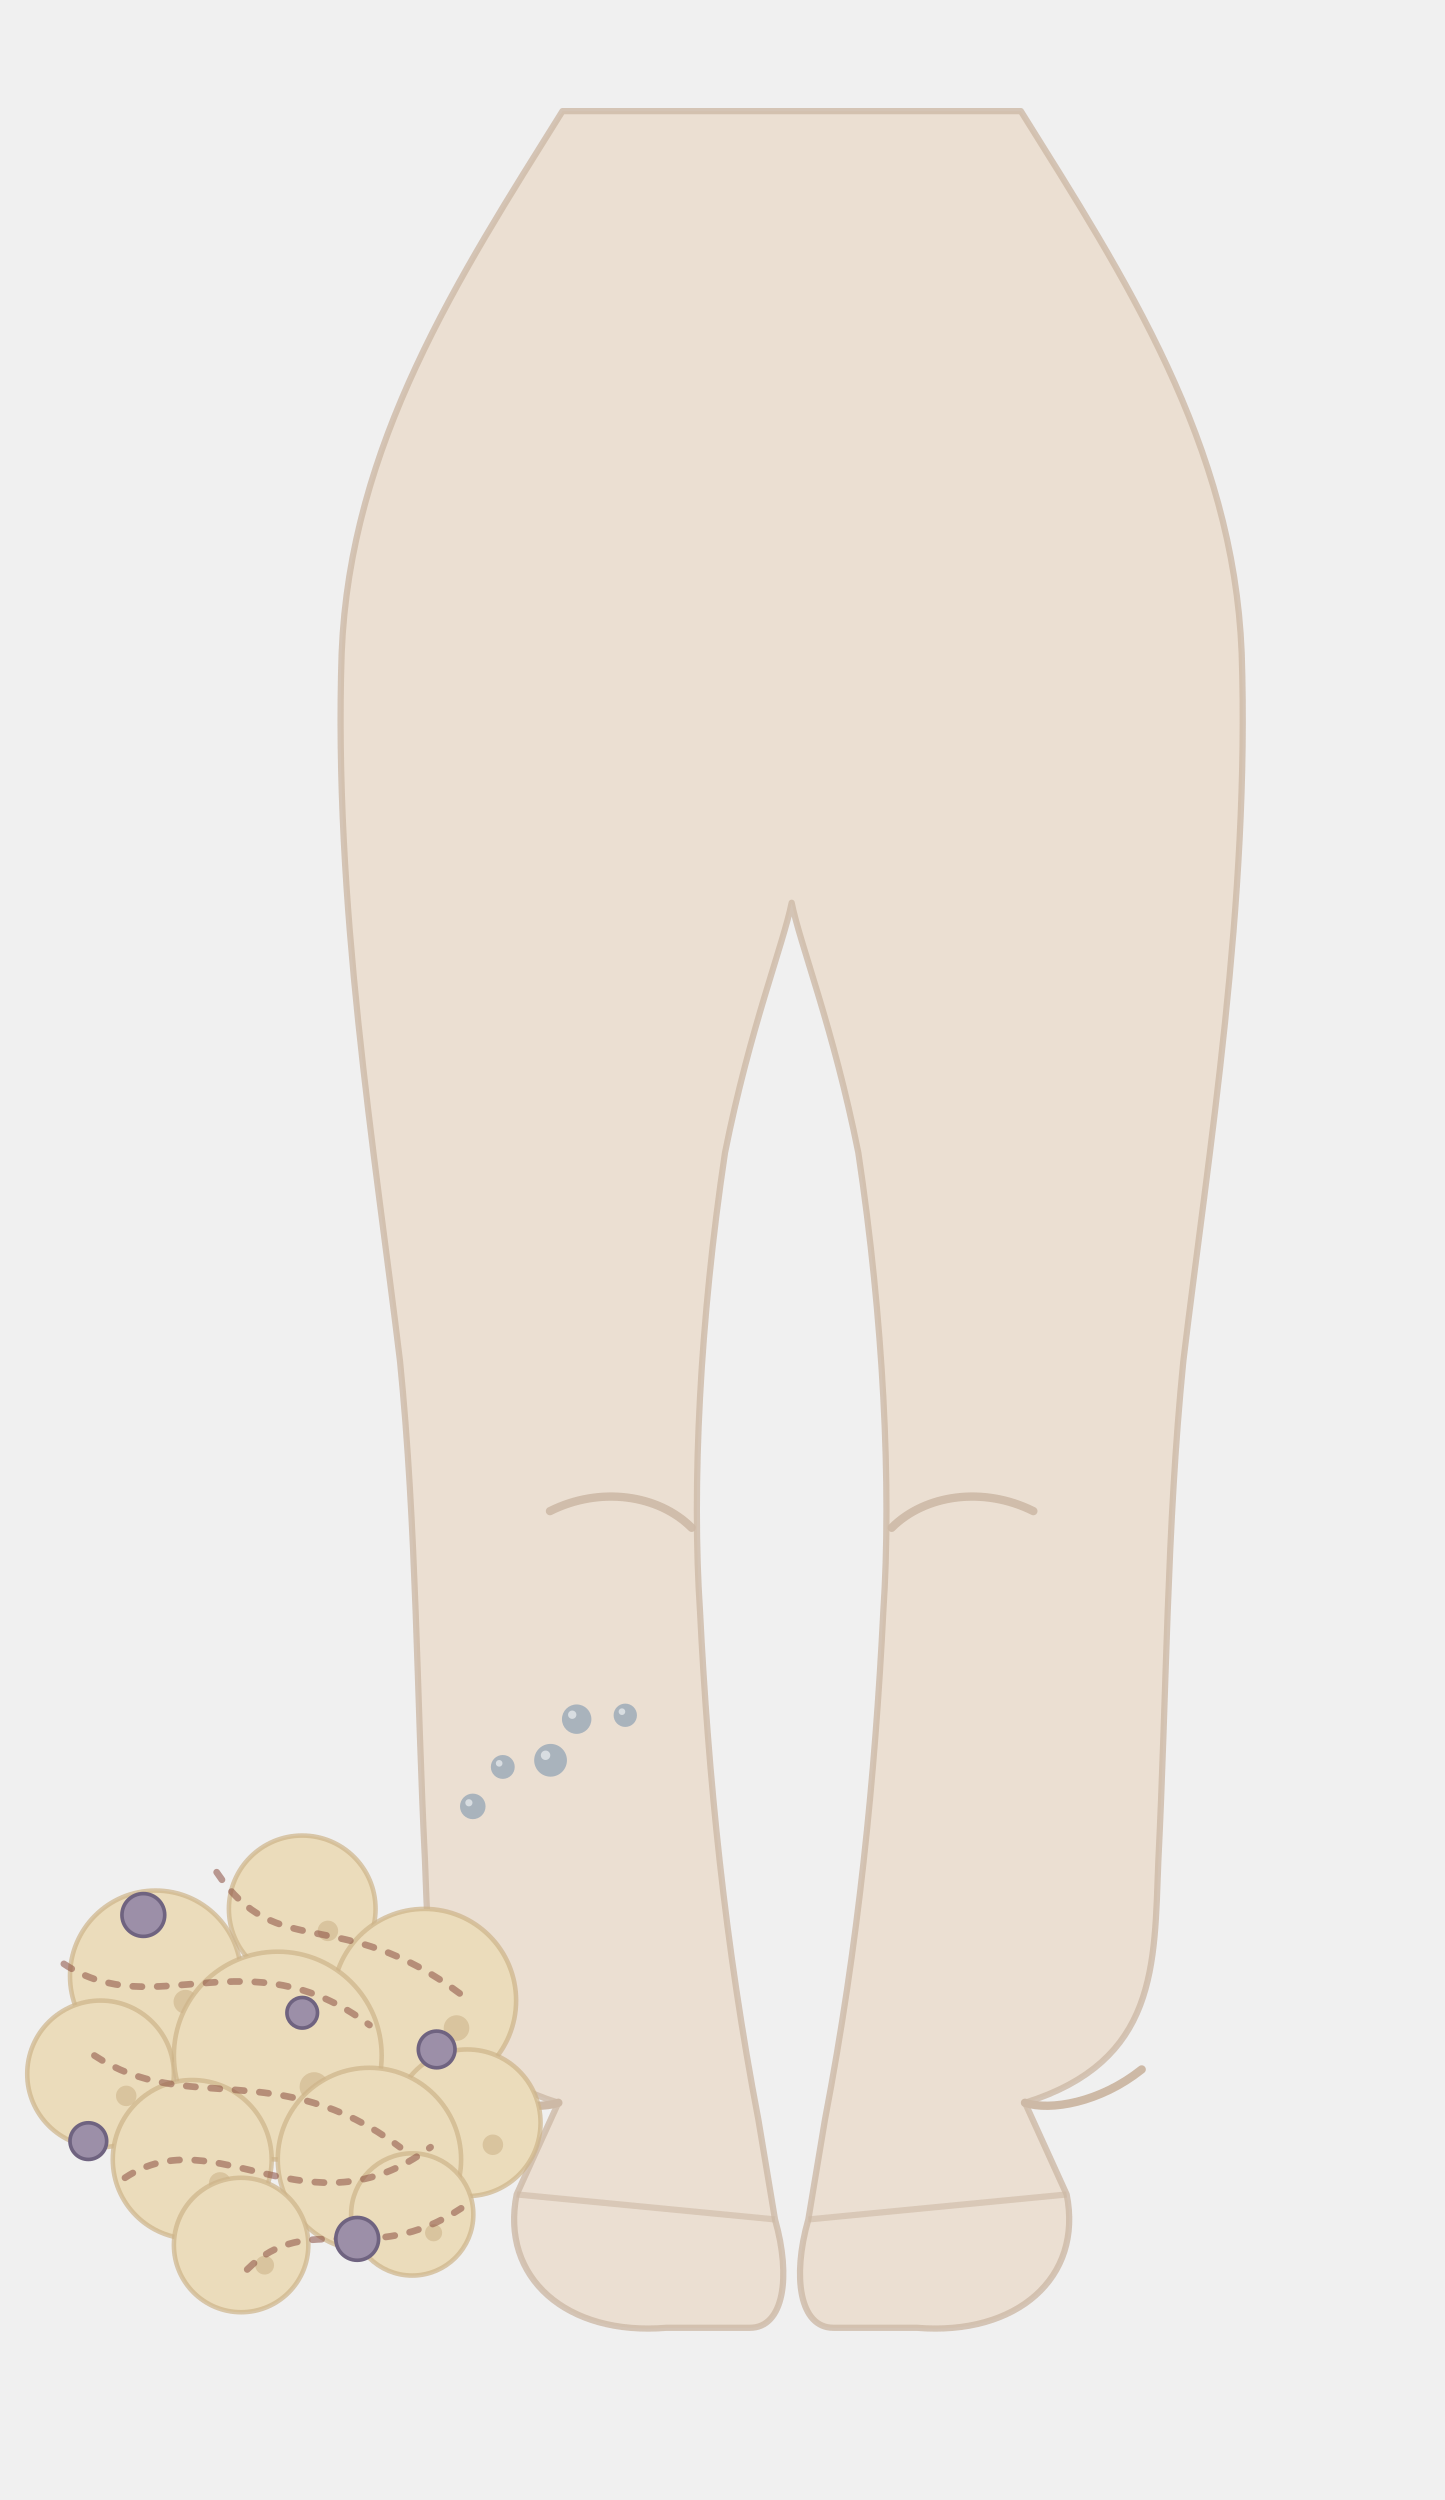
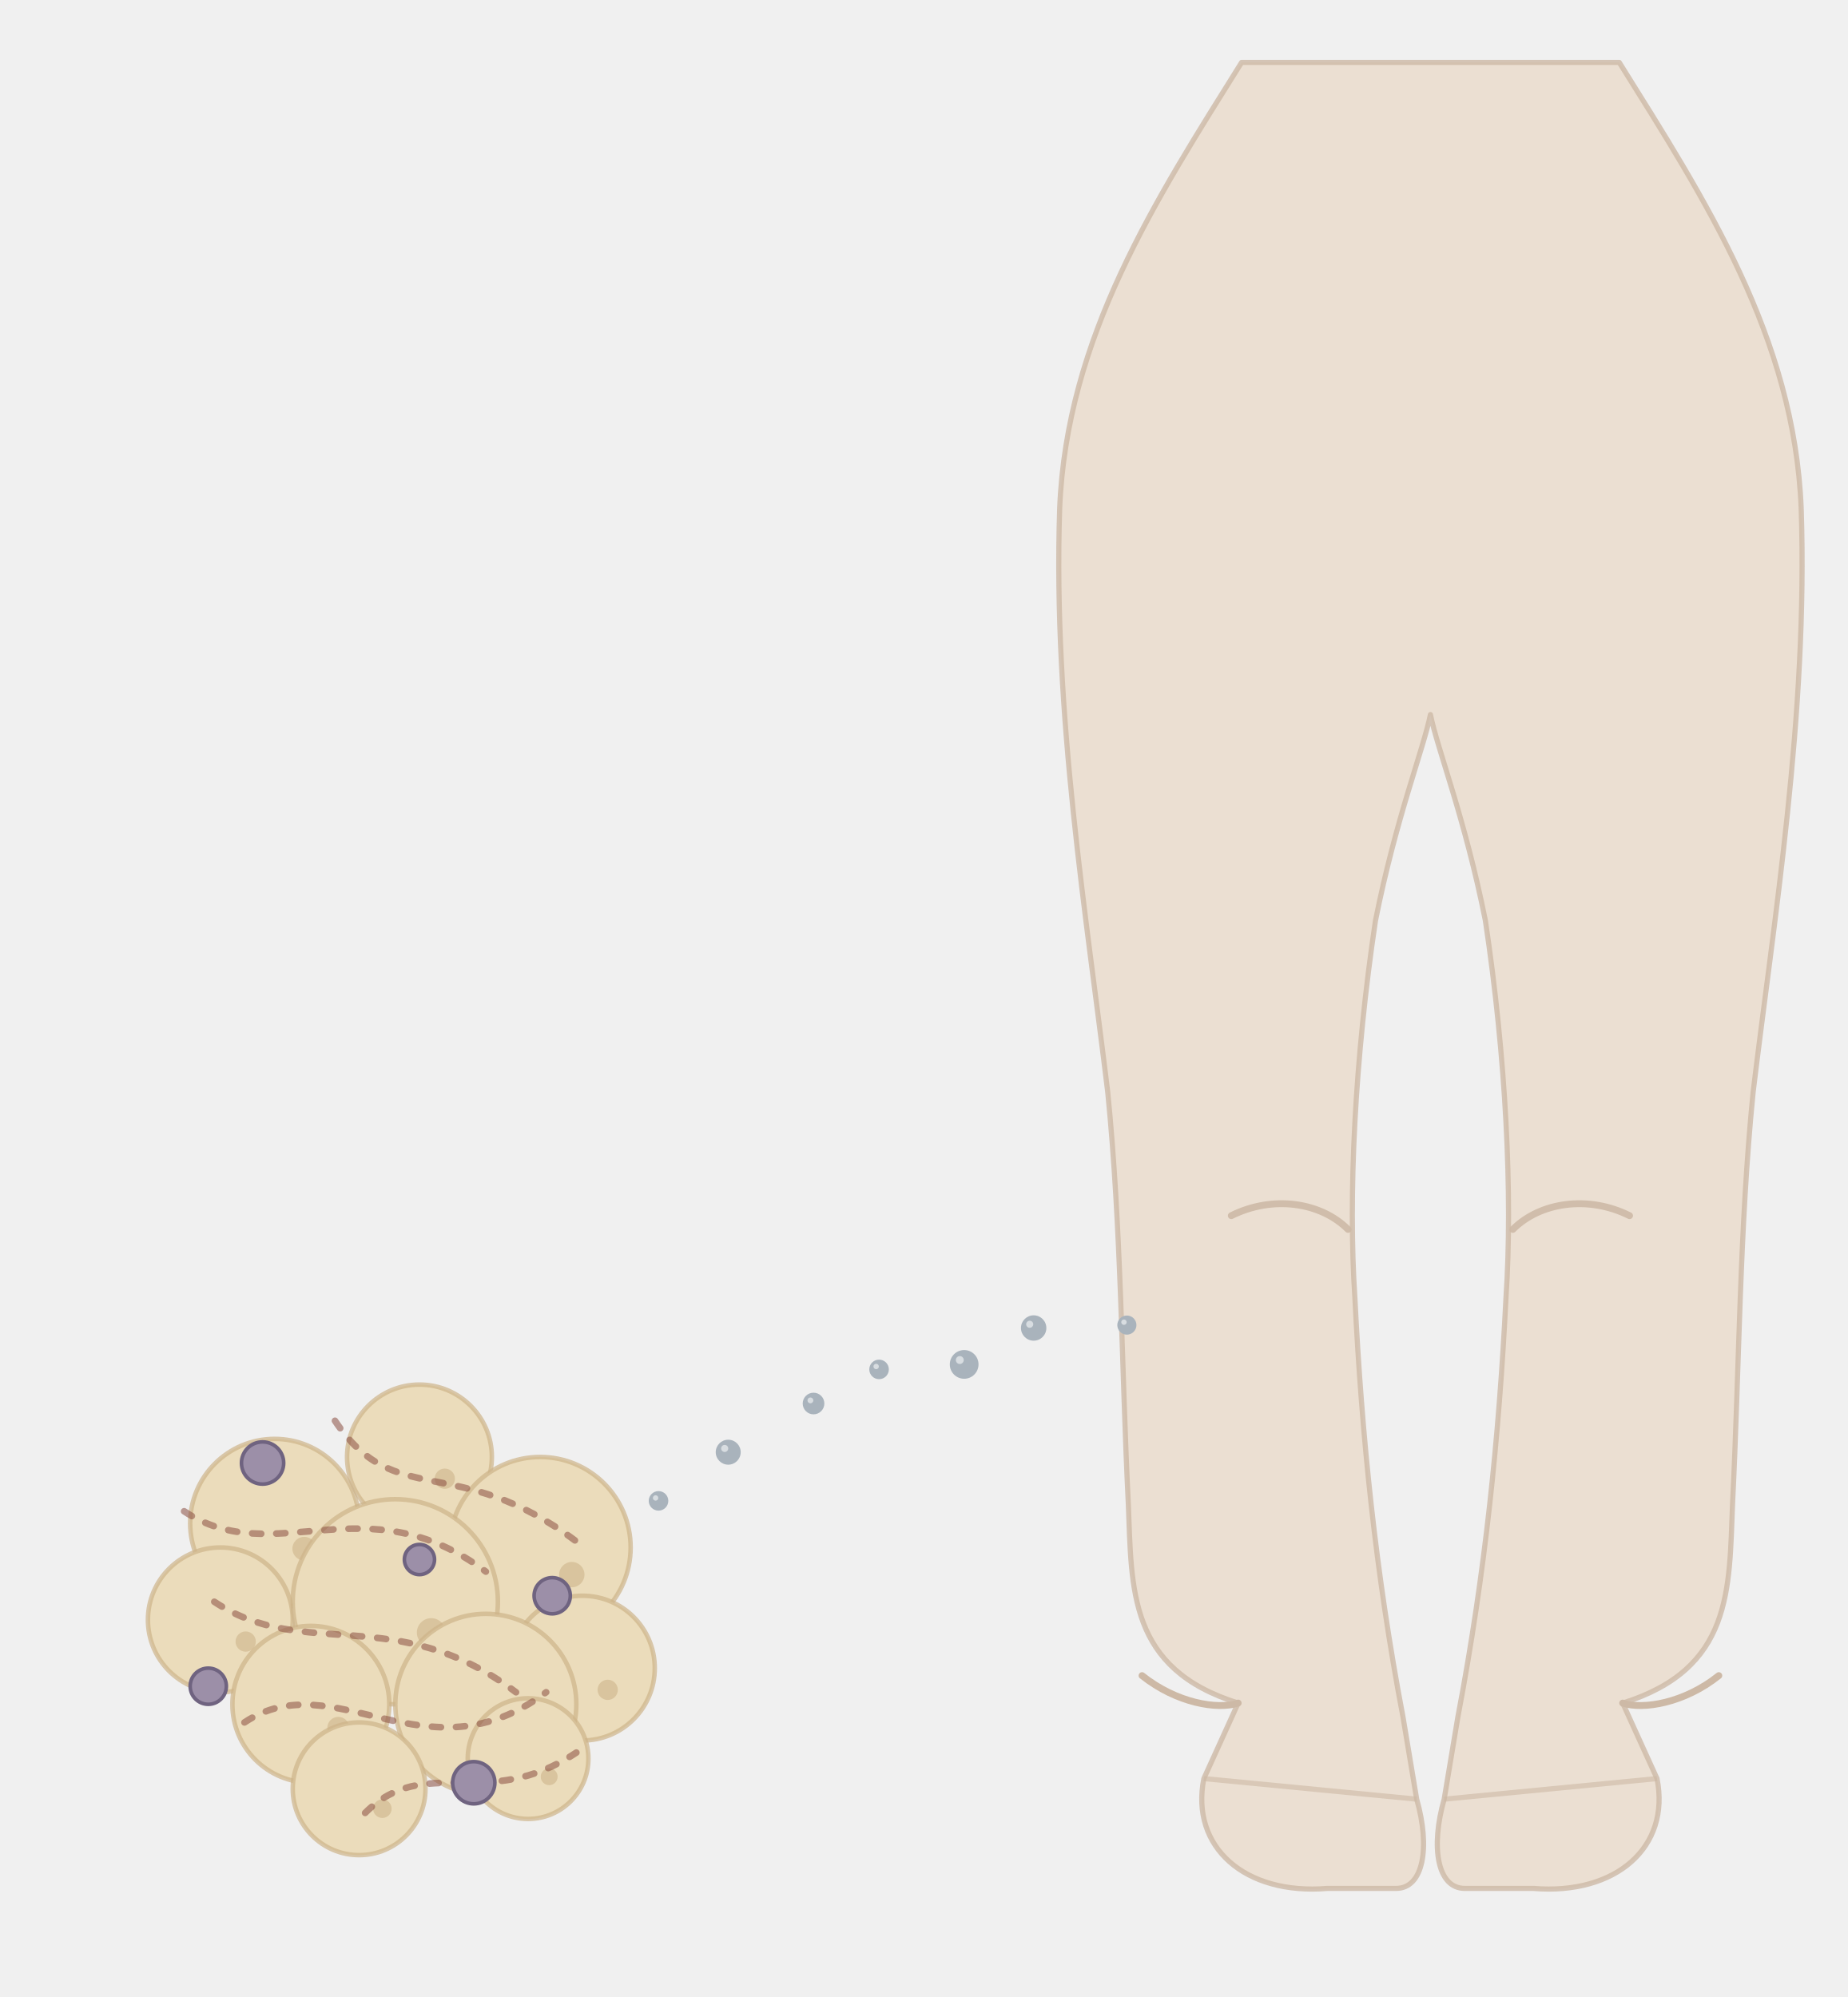
- <svg xmlns="http://www.w3.org/2000/svg" viewBox="0 0 520 900" width="520" height="900">
+ <svg xmlns="http://www.w3.org/2000/svg" viewBox="0 0 888 960" width="888" height="960">
  <defs>
    <linearGradient id="gMuscle" x1="0" y1="0" x2="0" y2="1">
      <stop offset="0" stop-color="#E0AE9F" />
      <stop offset="0.5" stop-color="#B9776A" />
      <stop offset="1" stop-color="#8A4F43" />
    </linearGradient>
    <linearGradient id="gMuted" x1="0" y1="0" x2="0" y2="1">
      <stop offset="0" stop-color="#DCC5B9" />
      <stop offset="0.5" stop-color="#CBAE9F" />
      <stop offset="1" stop-color="#A98B7D" />
    </linearGradient>
    <linearGradient id="gTendon" x1="0" y1="0" x2="1" y2="0">
      <stop offset="0" stop-color="#EFE9DE" />
      <stop offset="0.5" stop-color="#EFE9DE" />
      <stop offset="1" stop-color="#CFC5B4" />
    </linearGradient>
    <linearGradient id="gVessel" x1="0" y1="0" x2="0" y2="1">
      <stop offset="0" stop-color="#DEA69E" />
      <stop offset="0.5" stop-color="#C4807A" />
      <stop offset="1" stop-color="#95574F" />
    </linearGradient>
    <linearGradient id="gSkin" x1="0" y1="0" x2="0" y2="1">
      <stop offset="0" stop-color="#F3EAE0" />
      <stop offset="0.5" stop-color="#EBDFD2" />
      <stop offset="1" stop-color="#CDB9A6" />
    </linearGradient>
    <radialGradient id="gFat" cx="0.35" cy="0.3" r="0.8">
      <stop offset="0" stop-color="#F7EEDA" />
      <stop offset="0.55" stop-color="#EBDCBB" />
      <stop offset="1" stop-color="#CDB48A" />
    </radialGradient>
    <radialGradient id="gLiver" cx="0.3" cy="0.25" r="0.8">
      <stop offset="0" stop-color="#BC8575" />
      <stop offset="0.55" stop-color="#9B6557" />
      <stop offset="1" stop-color="#6E4036" />
    </radialGradient>
    <radialGradient id="gBrain" cx="0.35" cy="0.25" r="0.8">
      <stop offset="0" stop-color="#EDD9D0" />
      <stop offset="0.55" stop-color="#D9BBB0" />
      <stop offset="1" stop-color="#B38E85" />
    </radialGradient>
    <radialGradient id="gLumen" cx="0.5" cy="0.5" r="0.8">
      <stop offset="0" stop-color="#E9C8C0" />
      <stop offset="0.55" stop-color="#95574F" />
      <stop offset="1" stop-color="#95574F" />
    </radialGradient>
    <radialGradient id="gRbc" cx="0.4" cy="0.4" r="0.8">
      <stop offset="0" stop-color="#D27B72" />
      <stop offset="0.55" stop-color="#B2534B" />
      <stop offset="1" stop-color="#B2534B" />
    </radialGradient>
    <radialGradient id="gMito" cx="0.35" cy="0.3" r="0.8">
      <stop offset="0" stop-color="#E8CFBF" />
      <stop offset="0.55" stop-color="#CDA893" />
      <stop offset="1" stop-color="#8E5A4C" />
    </radialGradient>
    <radialGradient id="gMol1" cx="0.35" cy="0.3" r="0.8">
      <stop offset="0" stop-color="#F4F1EB" />
      <stop offset="0.55" stop-color="#A9B3BC" />
      <stop offset="1" stop-color="#7F8B95" />
    </radialGradient>
    <radialGradient id="gMol2" cx="0.35" cy="0.3" r="0.8">
      <stop offset="0" stop-color="#F4F1EB" />
      <stop offset="0.55" stop-color="#ABA597" />
      <stop offset="1" stop-color="#827C70" />
    </radialGradient>
    <radialGradient id="gMol3" cx="0.35" cy="0.3" r="0.8">
      <stop offset="0" stop-color="#F4F1EB" />
      <stop offset="0.55" stop-color="#CFBEA8" />
      <stop offset="1" stop-color="#A28F77" />
    </radialGradient>
    <radialGradient id="gSat" cx="0.35" cy="0.3" r="0.8">
      <stop offset="0" stop-color="#D8CFE0" />
      <stop offset="0.55" stop-color="#9C8FA8" />
      <stop offset="1" stop-color="#6F6380" />
    </radialGradient>
    <filter id="shadow" x="-20%" y="-20%" width="140%" height="160%">
      <feDropShadow dx="0" dy="10" stdDeviation="10" flood-color="#362D28" flood-opacity="0.14" />
    </filter>
    <filter id="soft" x="-20%" y="-20%" width="140%" height="160%">
      <feDropShadow dx="0" dy="4" stdDeviation="4" flood-color="#362D28" flood-opacity="0.10" />
    </filter>
  </defs>
-   <g transform="translate(60 40) rotate(0) scale(1.5)">
+   <g transform="translate(440 30) rotate(0) scale(1.65)">
    <g>
      <path d="M95,0 C70,40 44,80 42,130 C40,190 50,250 56,300 C60,340 60,380 62,420 C63,445 62,468 94,478 L84,500 C80,520 96,534 120,532 L140,532 C148,532 150,520 146,506 L142,482 C134,440 130,400 128,360 C126,330 128,290 134,250 C140,220 148,200 150,190 C152,200 160,220 166,250 C172,290 174,330 172,360 C170,400 166,440 158,482 L154,506 C150,520 152,532 160,532 L180,532 C204,534 220,520 216,500 L206,478 C238,468 237,445 238,420 C240,380 240,340 244,300 C250,250 260,190 258,130 C256,80 230,40 205,0 Z" fill="#EBDFD2" stroke="#CDB9A6" stroke-opacity="0.8" stroke-width="1.5" stroke-linejoin="round" />
      <path d="M92,336 C104,330 118,332 126,340" fill="none" stroke="#CDB9A6" stroke-width="2" stroke-linecap="round" opacity="0.9" />
      <path d="M174,340 C182,332 196,330 208,336" fill="none" stroke="#CDB9A6" stroke-width="2" stroke-linecap="round" opacity="0.9" />
      <path d="M66,470 C76,478 88,480 94,478" fill="none" stroke="#CDB9A6" stroke-width="2" stroke-linecap="round" />
      <path d="M234,470 C224,478 212,480 206,478" fill="none" stroke="#CDB9A6" stroke-width="2" stroke-linecap="round" />
      <path d="M84,500 L146,506 M154,506 L216,500" fill="none" stroke="#CDB9A6" stroke-opacity="0.6" stroke-width="1.5" />
    </g>
  </g>
  <g>
-     <circle cx="225.1" cy="617.5" r="4.2" fill="#A9B3BC" />
-     <circle cx="223.9" cy="616.2" r="1.2" fill="#fff" opacity="0.55" />
-     <circle cx="207.6" cy="618.9" r="5.3" fill="#A9B3BC" />
-     <circle cx="206.0" cy="617.3" r="1.5" fill="#fff" opacity="0.55" />
-     <circle cx="198.2" cy="633.7" r="5.9" fill="#A9B3BC" />
-     <circle cx="196.4" cy="631.9" r="1.7" fill="#fff" opacity="0.55" />
-     <circle cx="181.0" cy="636.1" r="4.3" fill="#A9B3BC" />
-     <circle cx="179.7" cy="634.8" r="1.2" fill="#fff" opacity="0.55" />
-     <circle cx="170.2" cy="650.3" r="4.6" fill="#A9B3BC" />
-     <circle cx="168.8" cy="649.0" r="1.3" fill="#fff" opacity="0.55" />
+     <circle cx="541.6" cy="637.0" r="4.6" fill="#A9B3BC" />
+     <circle cx="540.2" cy="635.6" r="1.3" fill="#fff" opacity="0.55" />
+     <circle cx="496.8" cy="638.4" r="6.1" fill="#A9B3BC" />
+     <circle cx="494.9" cy="636.6" r="1.7" fill="#fff" opacity="0.55" />
+     <circle cx="463.4" cy="655.9" r="6.9" fill="#A9B3BC" />
+     <circle cx="461.3" cy="653.8" r="1.9" fill="#fff" opacity="0.55" />
+     <circle cx="422.5" cy="658.3" r="4.7" fill="#A9B3BC" />
+     <circle cx="421.1" cy="656.9" r="1.3" fill="#fff" opacity="0.55" />
+     <circle cx="391.0" cy="674.7" r="5.2" fill="#A9B3BC" />
+     <circle cx="389.5" cy="673.2" r="1.4" fill="#fff" opacity="0.55" />
+     <circle cx="350.0" cy="698.1" r="6.0" fill="#A9B3BC" />
+     <circle cx="348.3" cy="696.3" r="1.7" fill="#fff" opacity="0.55" />
+     <circle cx="316.5" cy="721.5" r="4.7" fill="#A9B3BC" />
+     <circle cx="315.1" cy="720.1" r="1.3" fill="#fff" opacity="0.55" />
  </g>
-   <g transform="translate(100 740) rotate(0) scale(1)">
-     <g transform="scale(1.1)">
+   <g transform="translate(190 770) rotate(0) scale(1)">
+     <g transform="scale(1.45)">
      <g transform="scale(1)">
        <circle cx="8" cy="-48" r="24" fill="#EBDCBB" stroke="#CDB48A" stroke-opacity="0.7" stroke-width="1.5" />
        <circle cx="16.4" cy="-40.8" r="3.36" fill="#CDB48A" opacity="0.6" />
        <circle cx="-40" cy="-26" r="28" fill="#EBDCBB" stroke="#CDB48A" stroke-opacity="0.7" stroke-width="1.5" />
        <circle cx="-30.2" cy="-17.6" r="3.92" fill="#CDB48A" opacity="0.6" />
        <circle cx="48" cy="-18" r="30" fill="#EBDCBB" stroke="#CDB48A" stroke-opacity="0.7" stroke-width="1.5" />
        <circle cx="58.5" cy="-9" r="4.2" fill="#CDB48A" opacity="0.6" />
        <circle cx="-58" cy="6" r="24" fill="#EBDCBB" stroke="#CDB48A" stroke-opacity="0.7" stroke-width="1.5" />
        <circle cx="-49.6" cy="13.2" r="3.36" fill="#CDB48A" opacity="0.6" />
        <circle cx="62" cy="22" r="24" fill="#EBDCBB" stroke="#CDB48A" stroke-opacity="0.7" stroke-width="1.5" />
        <circle cx="70.4" cy="29.2" r="3.36" fill="#CDB48A" opacity="0.6" />
        <circle cx="0" cy="0" r="34" fill="#EBDCBB" stroke="#CDB48A" stroke-opacity="0.7" stroke-width="1.5" />
        <circle cx="11.9" cy="10.2" r="4.76" fill="#CDB48A" opacity="0.6" />
        <circle cx="-28" cy="34" r="26" fill="#EBDCBB" stroke="#CDB48A" stroke-opacity="0.7" stroke-width="1.5" />
        <circle cx="-18.9" cy="41.8" r="3.64" fill="#CDB48A" opacity="0.6" />
        <circle cx="30" cy="34" r="30" fill="#EBDCBB" stroke="#CDB48A" stroke-opacity="0.7" stroke-width="1.5" />
        <circle cx="40.5" cy="43" r="4.2" fill="#CDB48A" opacity="0.6" />
        <circle cx="-12" cy="62" r="22" fill="#EBDCBB" stroke="#CDB48A" stroke-opacity="0.7" stroke-width="1.5" />
        <circle cx="-4.3" cy="68.6" r="3.08" fill="#CDB48A" opacity="0.6" />
        <circle cx="44" cy="52" r="20" fill="#EBDCBB" stroke="#CDB48A" stroke-opacity="0.7" stroke-width="1.5" />
        <circle cx="51" cy="58" r="2.8" fill="#CDB48A" opacity="0.6" />
      </g>
      <path d="M-70,-30 C-40,-10 -10,-40 30,-10" fill="none" stroke="#8A4F43" stroke-opacity="0.55" stroke-width="2.2" stroke-linecap="round" stroke-dasharray="3 5" />
      <path d="M-50,40 C-20,20 10,60 50,30" fill="none" stroke="#8A4F43" stroke-opacity="0.55" stroke-width="2.2" stroke-linecap="round" stroke-dasharray="3 5" />
      <path d="M-20,-60 C0,-30 20,-50 60,-20" fill="none" stroke="#8A4F43" stroke-opacity="0.55" stroke-width="2.2" stroke-linecap="round" stroke-dasharray="3 5" />
      <path d="M-60,0 C-30,20 0,0 40,30" fill="none" stroke="#8A4F43" stroke-opacity="0.55" stroke-width="2.2" stroke-linecap="round" stroke-dasharray="3 5" />
      <path d="M-10,70 C10,50 30,70 60,50" fill="none" stroke="#8A4F43" stroke-opacity="0.55" stroke-width="2.2" stroke-linecap="round" stroke-dasharray="3 5" />
      <circle cx="-44" cy="-46" r="7" fill="#9C8FA8" stroke="#6F6380" stroke-width="1.2" />
      <circle cx="52" cy="-2" r="6" fill="#9C8FA8" stroke="#6F6380" stroke-width="1.2" />
      <circle cx="-62" cy="28" r="6" fill="#9C8FA8" stroke="#6F6380" stroke-width="1.2" />
      <circle cx="26" cy="60" r="7" fill="#9C8FA8" stroke="#6F6380" stroke-width="1.2" />
      <circle cx="8" cy="-14" r="5" fill="#9C8FA8" stroke="#6F6380" stroke-width="1.2" />
    </g>
  </g>
</svg>
